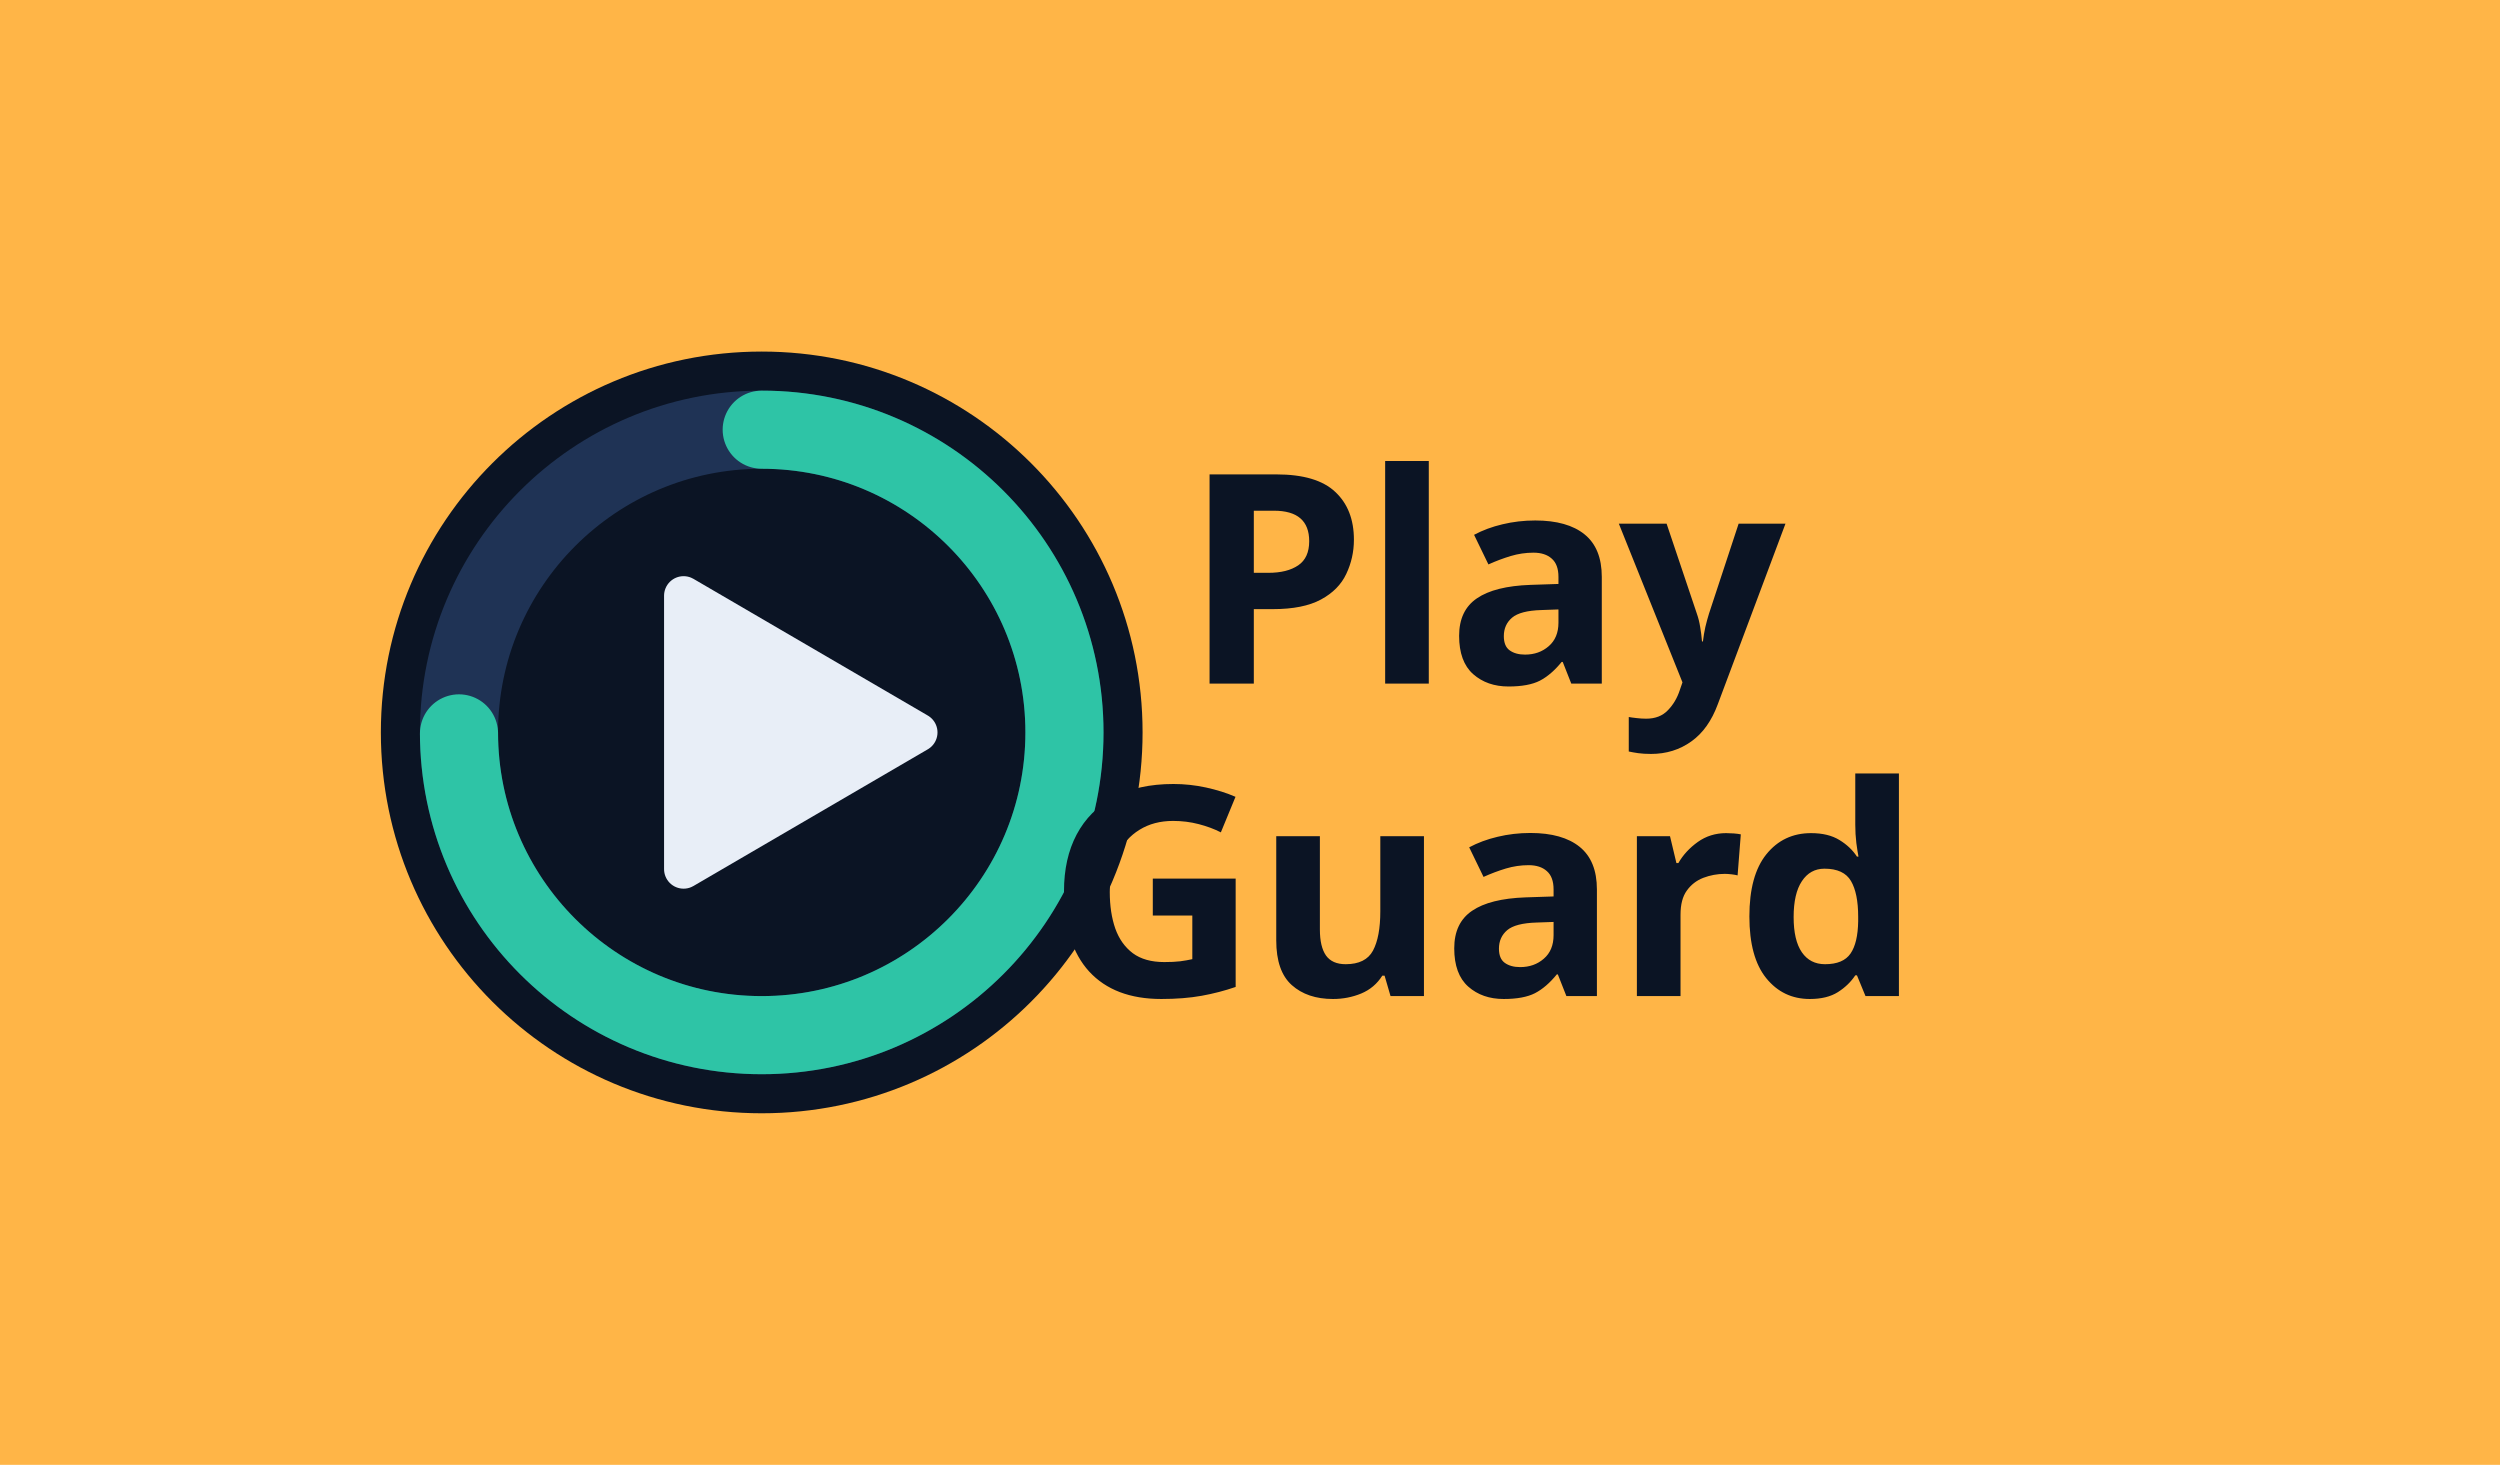
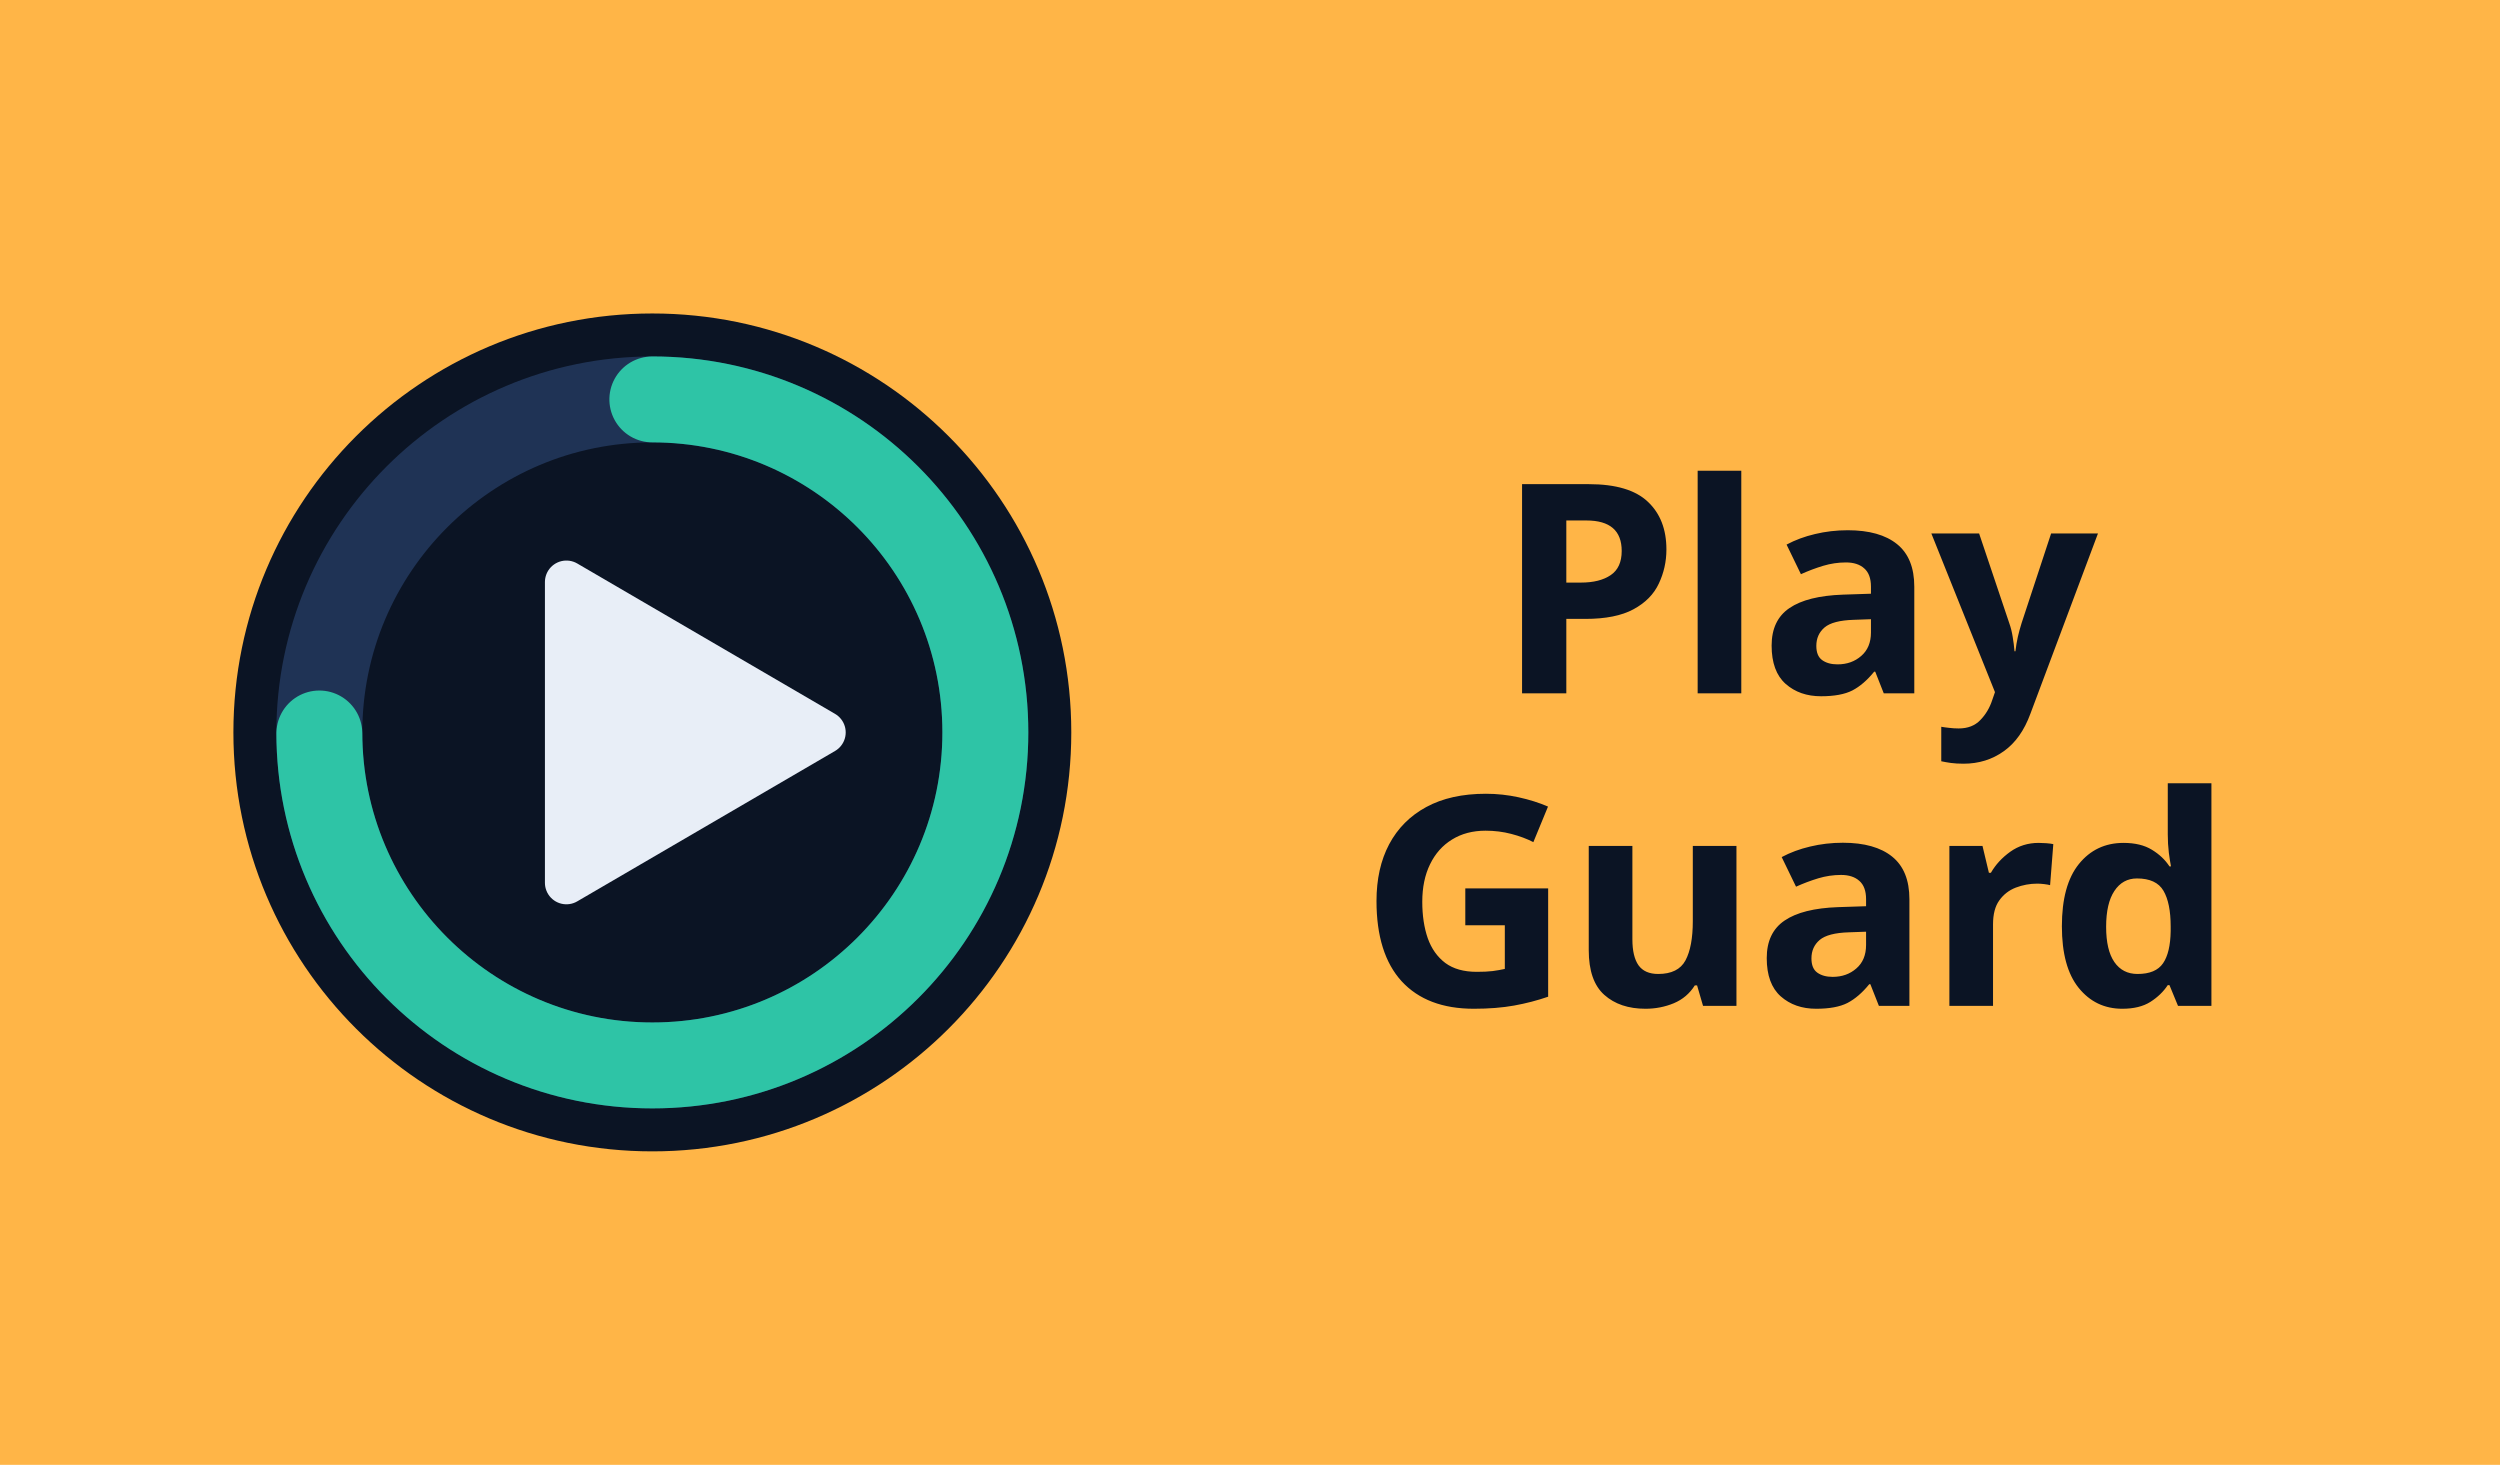
<svg xmlns="http://www.w3.org/2000/svg" width="256" height="150" viewBox="0 0 256 150">
  <rect width="256" height="150" fill="#FFB547" />
-   <g transform="translate(14 11) scale(0.5)">
+   <g transform="translate(-3.6 4.6) scale(0.55)">
    <circle cx="128" cy="128" r="78" fill="#0B1424" />
    <circle cx="128" cy="128" r="62" fill="none" stroke="#1F3355" stroke-width="16" />
    <circle cx="128" cy="128" r="62" fill="none" stroke="#2EC4A6" stroke-width="16" stroke-linecap="round" stroke-dasharray="292 390" transform="rotate(-90 128 128)" />
    <path d="M112 100 L160 128 L112 156 Z" fill="#E8EEF7" stroke="#E8EEF7" stroke-width="8" stroke-linejoin="round" />
  </g>
-   <text x="152" y="70" text-anchor="middle" font-family="Sora" font-weight="700" font-size="30" letter-spacing="-0.5" fill="#0B1424">Play</text>
-   <text x="152" y="102" text-anchor="middle" font-family="Sora" font-weight="700" font-size="30" letter-spacing="-0.5" fill="#0B1424">Guard</text>
+   <text x="184" y="71" text-anchor="middle" font-family="Sora" font-weight="700" font-size="30" letter-spacing="-0.5" fill="#0B1424">Play</text>
+   <text x="184" y="103" text-anchor="middle" font-family="Sora" font-weight="700" font-size="30" letter-spacing="-0.5" fill="#0B1424">Guard</text>
</svg>
